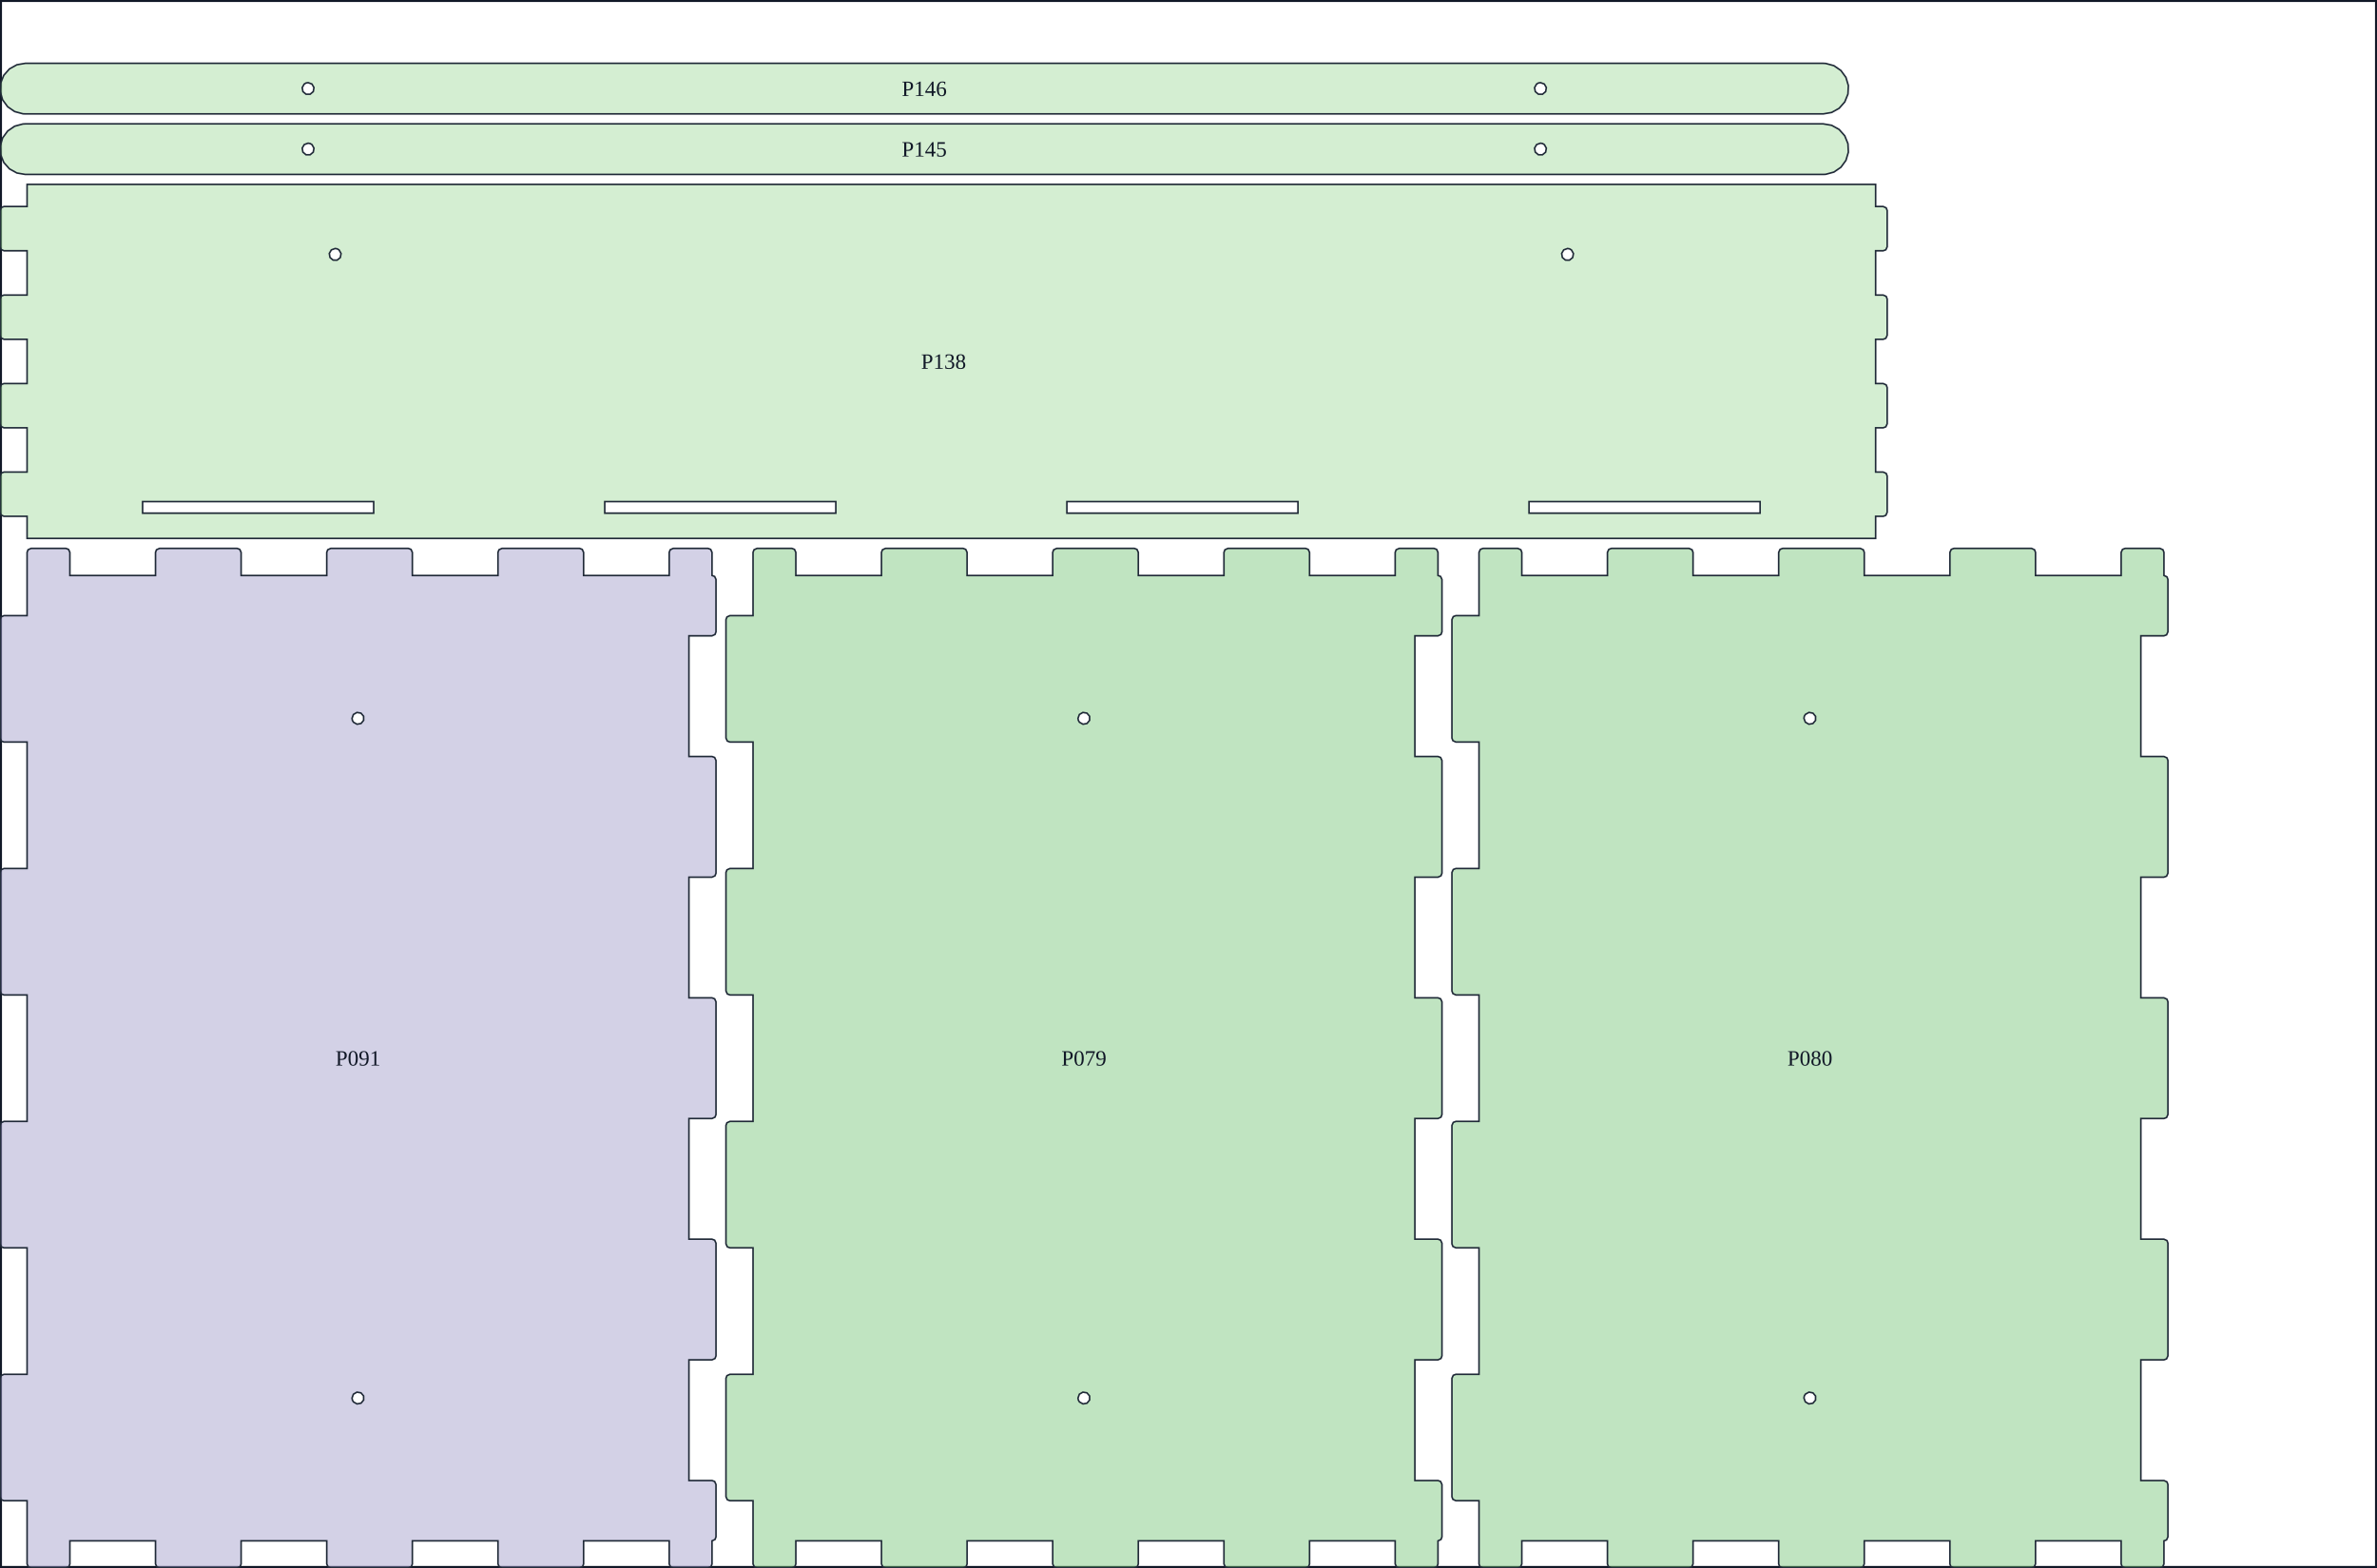
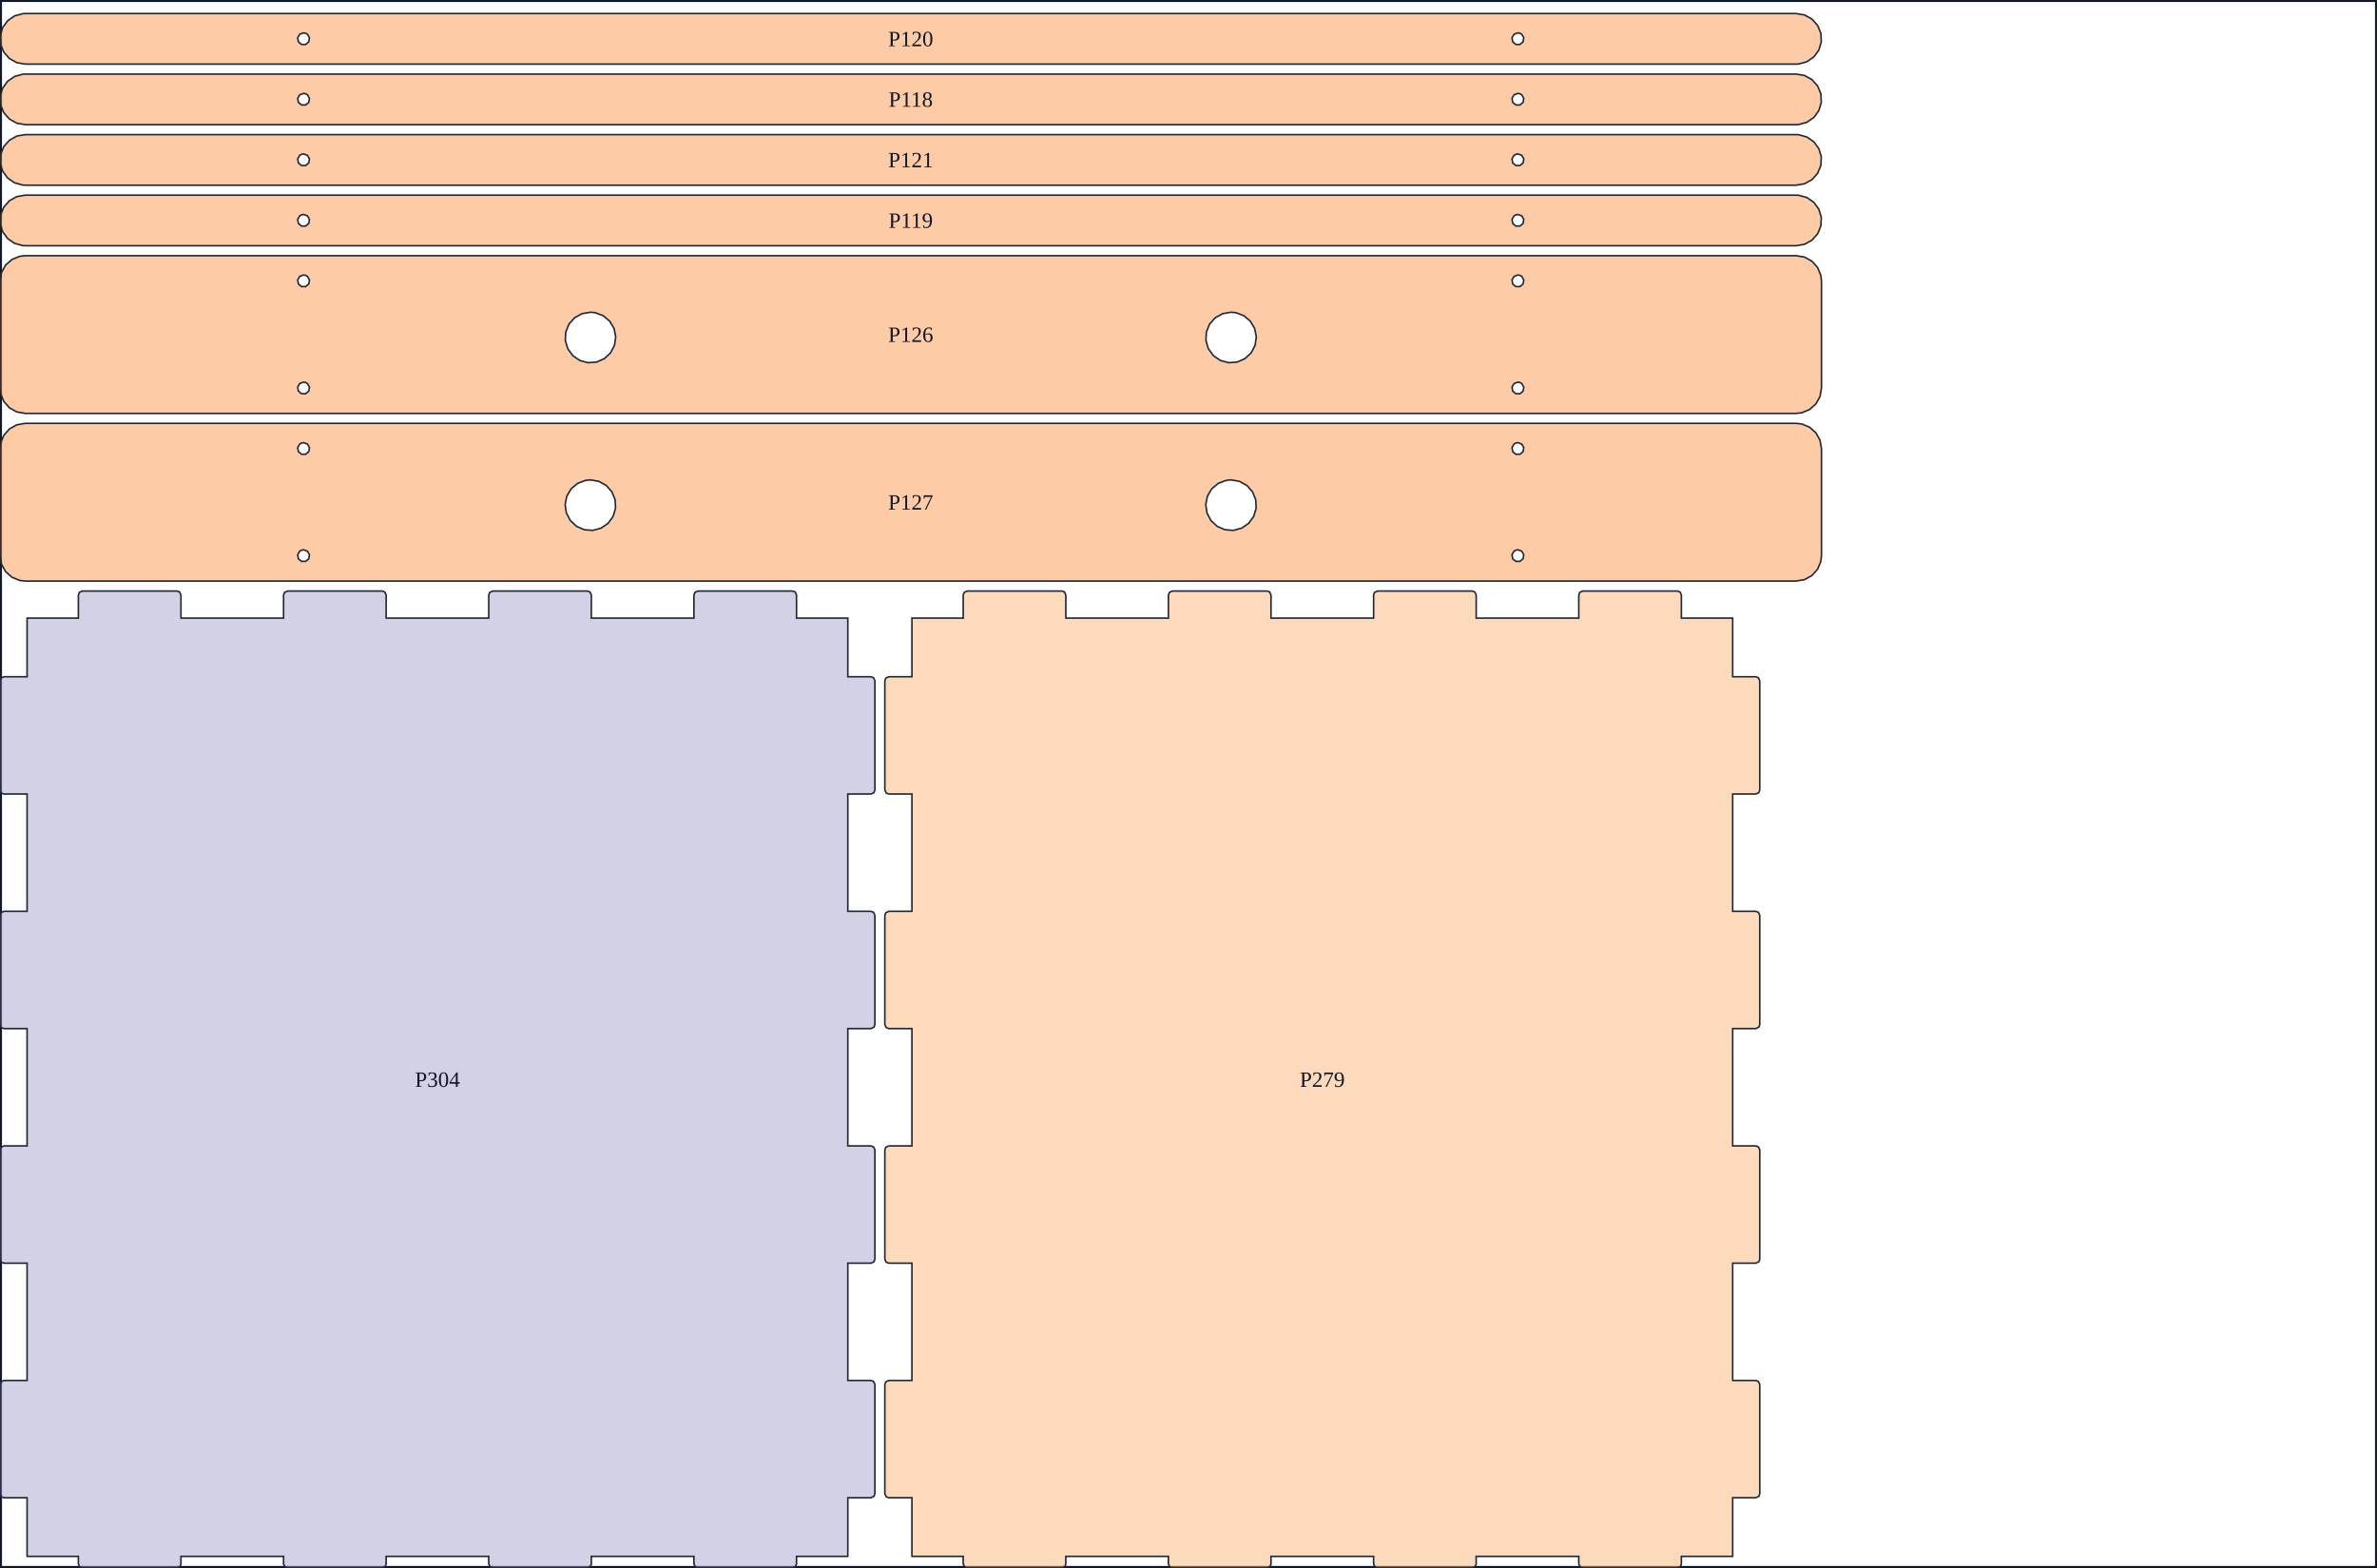
<svg xmlns="http://www.w3.org/2000/svg" width="1193.8mm" height="787.4mm" viewBox="0 0 1193.8 787.4">
  <rect width="1193.8" height="787.4" fill="white" stroke="#111827" stroke-width="2" />
  <g transform="translate(0 787.4) scale(1 -1)">
-     <path d="M 291.100 512.000 L 252.100 512.000 L 250.594 511.316 L 250.100 510.000 L 250.100 498.400 L 207.100 498.400 L 207.100 510.000 L 206.416 511.506 L 205.100 512.000 L 166.100 512.000 L 164.594 511.316 L 164.100 510.000 L 164.100 498.400 L 121.100 498.400 L 121.100 510.000 L 120.416 511.506 L 119.100 512.000 L 80.100 512.000 L 78.594 511.316 L 78.100 510.000 L 78.100 498.400 L 35.100 498.400 L 35.100 510.000 L 34.416 511.506 L 33.100 512.000 L 15.600 512.000 L 14.094 511.316 L 13.600 510.000 L 13.600 478.250 L 2.000 478.250 L 0.494 477.566 L 0.000 476.250 L 0.000 416.750 L 0.684 415.244 L 2.000 414.750 L 13.600 414.750 L 13.600 351.250 L 2.000 351.250 L 0.494 350.566 L 0.000 349.250 L 0.000 289.750 L 0.684 288.244 L 2.000 287.750 L 13.600 287.750 L 13.600 224.250 L 2.000 224.250 L 0.494 223.566 L 0.000 222.250 L 0.000 162.750 L 0.684 161.244 L 2.000 160.750 L 13.600 160.750 L 13.600 97.250 L 2.000 97.250 L 0.494 96.566 L 0.000 95.250 L 0.000 35.750 L 0.684 34.244 L 2.000 33.750 L 13.600 33.750 L 13.600 2.000 L 14.284 0.494 L 15.600 0.000 L 33.100 0.000 L 34.606 0.684 L 35.100 2.000 L 35.100 13.600 L 78.100 13.600 L 78.100 2.000 L 78.784 0.494 L 80.100 0.000 L 119.100 0.000 L 120.606 0.684 L 121.100 2.000 L 121.100 13.600 L 164.100 13.600 L 164.100 2.000 L 164.784 0.494 L 166.100 0.000 L 205.100 0.000 L 206.606 0.684 L 207.100 2.000 L 207.100 13.600 L 250.100 13.600 L 250.100 2.000 L 250.784 0.494 L 252.100 0.000 L 291.100 0.000 L 292.606 0.684 L 293.100 2.000 L 293.100 13.600 L 336.100 13.600 L 336.100 2.000 L 336.784 0.494 L 338.100 0.000 L 355.600 0.000 L 357.106 0.684 L 357.600 2.000 L 357.600 13.600 L 359.106 14.284 L 359.600 15.600 L 359.600 41.900 L 358.916 43.406 L 357.600 43.900 L 346.000 43.900 L 346.000 104.500 L 357.600 104.500 L 359.106 105.184 L 359.600 106.500 L 359.600 163.100 L 358.916 164.606 L 357.600 165.100 L 346.000 165.100 L 346.000 225.700 L 357.600 225.700 L 359.106 226.384 L 359.600 227.700 L 359.600 284.300 L 358.916 285.806 L 357.600 286.300 L 346.000 286.300 L 346.000 346.900 L 357.600 346.900 L 359.106 347.584 L 359.600 348.900 L 359.600 405.500 L 358.916 407.006 L 357.600 407.500 L 346.000 407.500 L 346.000 468.100 L 357.600 468.100 L 359.106 468.784 L 359.600 470.100 L 359.600 496.400 L 358.916 497.906 L 357.600 498.400 L 357.600 510.000 L 356.916 511.506 L 355.600 512.000 L 338.100 512.000 L 336.594 511.316 L 336.100 510.000 L 336.100 498.400 L 293.100 498.400 L 293.100 510.000 L 292.416 511.506 L 291.100 512.000 Z M 176.800 426.667 L 177.498 428.591 L 179.268 429.619 L 181.286 429.273 L 182.612 427.713 L 182.628 425.666 L 181.328 424.085 L 179.317 423.706 L 177.530 424.705 L 176.988 425.620 L 176.800 426.667 Z M 176.800 85.333 L 177.498 87.258 L 179.268 88.286 L 181.286 87.940 L 182.612 86.380 L 182.628 84.333 L 181.328 82.752 L 179.317 82.373 L 177.530 83.372 L 176.988 84.287 L 176.800 85.333 Z" fill="#9e9ac8" fill-opacity="0.45" fill-rule="evenodd" stroke="#1f2937" stroke-width="0.8" />
-     <path d="M 655.700 512.000 L 616.700 512.000 L 615.194 511.316 L 614.700 510.000 L 614.700 498.400 L 571.700 498.400 L 571.700 510.000 L 571.016 511.506 L 569.700 512.000 L 530.700 512.000 L 529.194 511.316 L 528.700 510.000 L 528.700 498.400 L 485.700 498.400 L 485.700 510.000 L 485.016 511.506 L 483.700 512.000 L 444.700 512.000 L 443.194 511.316 L 442.700 510.000 L 442.700 498.400 L 399.700 498.400 L 399.700 510.000 L 399.016 511.506 L 397.700 512.000 L 380.200 512.000 L 378.694 511.316 L 378.200 510.000 L 378.200 478.250 L 366.600 478.250 L 365.094 477.566 L 364.600 476.250 L 364.600 416.750 L 365.284 415.244 L 366.600 414.750 L 378.200 414.750 L 378.200 351.250 L 366.600 351.250 L 365.094 350.566 L 364.600 349.250 L 364.600 289.750 L 365.284 288.244 L 366.600 287.750 L 378.200 287.750 L 378.200 224.250 L 366.600 224.250 L 365.094 223.566 L 364.600 222.250 L 364.600 162.750 L 365.284 161.244 L 366.600 160.750 L 378.200 160.750 L 378.200 97.250 L 366.600 97.250 L 365.094 96.566 L 364.600 95.250 L 364.600 35.750 L 365.284 34.244 L 366.600 33.750 L 378.200 33.750 L 378.200 2.000 L 378.884 0.494 L 380.200 0.000 L 397.700 0.000 L 399.206 0.684 L 399.700 2.000 L 399.700 13.600 L 442.700 13.600 L 442.700 2.000 L 443.384 0.494 L 444.700 0.000 L 483.700 0.000 L 485.206 0.684 L 485.700 2.000 L 485.700 13.600 L 528.700 13.600 L 528.700 2.000 L 529.384 0.494 L 530.700 0.000 L 569.700 0.000 L 571.206 0.684 L 571.700 2.000 L 571.700 13.600 L 614.700 13.600 L 614.700 2.000 L 615.384 0.494 L 616.700 0.000 L 655.700 0.000 L 657.206 0.684 L 657.700 2.000 L 657.700 13.600 L 700.700 13.600 L 700.700 2.000 L 701.384 0.494 L 702.700 0.000 L 720.200 0.000 L 721.706 0.684 L 722.200 2.000 L 722.200 13.600 L 723.706 14.284 L 724.200 15.600 L 724.200 41.900 L 723.516 43.406 L 722.200 43.900 L 710.600 43.900 L 710.600 104.500 L 722.200 104.500 L 723.706 105.184 L 724.200 106.500 L 724.200 163.100 L 723.516 164.606 L 722.200 165.100 L 710.600 165.100 L 710.600 225.700 L 722.200 225.700 L 723.706 226.384 L 724.200 227.700 L 724.200 284.300 L 723.516 285.806 L 722.200 286.300 L 710.600 286.300 L 710.600 346.900 L 722.200 346.900 L 723.706 347.584 L 724.200 348.900 L 724.200 405.500 L 723.516 407.006 L 722.200 407.500 L 710.600 407.500 L 710.600 468.100 L 722.200 468.100 L 723.706 468.784 L 724.200 470.100 L 724.200 496.400 L 723.516 497.906 L 722.200 498.400 L 722.200 510.000 L 721.516 511.506 L 720.200 512.000 L 702.700 512.000 L 701.194 511.316 L 700.700 510.000 L 700.700 498.400 L 657.700 498.400 L 657.700 510.000 L 657.016 511.506 L 655.700 512.000 Z M 541.400 426.667 L 542.098 428.591 L 543.868 429.619 L 545.886 429.273 L 547.212 427.713 L 547.228 425.666 L 545.928 424.085 L 543.917 423.706 L 542.130 424.705 L 541.588 425.620 L 541.400 426.667 Z M 541.400 85.333 L 542.098 87.258 L 543.868 88.286 L 545.886 87.940 L 547.212 86.380 L 547.228 84.333 L 545.928 82.752 L 543.917 82.373 L 542.130 83.372 L 541.588 84.287 L 541.400 85.333 Z" fill="#74c476" fill-opacity="0.45" fill-rule="evenodd" stroke="#1f2937" stroke-width="0.8" />
-     <path d="M 1020.300 0.000 L 981.300 0.000 L 979.794 0.684 L 979.300 2.000 L 979.300 13.600 L 936.300 13.600 L 936.300 2.000 L 935.616 0.494 L 934.300 0.000 L 895.300 0.000 L 893.794 0.684 L 893.300 2.000 L 893.300 13.600 L 850.300 13.600 L 850.300 2.000 L 849.616 0.494 L 848.300 0.000 L 809.300 0.000 L 807.794 0.684 L 807.300 2.000 L 807.300 13.600 L 764.300 13.600 L 764.300 2.000 L 763.616 0.494 L 762.300 0.000 L 744.800 0.000 L 743.294 0.684 L 742.800 2.000 L 742.800 33.750 L 731.200 33.750 L 729.694 34.434 L 729.200 35.750 L 729.200 95.250 L 729.884 96.756 L 731.200 97.250 L 742.800 97.250 L 742.800 160.750 L 731.200 160.750 L 729.694 161.434 L 729.200 162.750 L 729.200 222.250 L 729.884 223.756 L 731.200 224.250 L 742.800 224.250 L 742.800 287.750 L 731.200 287.750 L 729.694 288.434 L 729.200 289.750 L 729.200 349.250 L 729.884 350.756 L 731.200 351.250 L 742.800 351.250 L 742.800 414.750 L 731.200 414.750 L 729.694 415.434 L 729.200 416.750 L 729.200 476.250 L 729.884 477.756 L 731.200 478.250 L 742.800 478.250 L 742.800 510.000 L 743.484 511.506 L 744.800 512.000 L 762.300 512.000 L 763.806 511.316 L 764.300 510.000 L 764.300 498.400 L 807.300 498.400 L 807.300 510.000 L 807.984 511.506 L 809.300 512.000 L 848.300 512.000 L 849.806 511.316 L 850.300 510.000 L 850.300 498.400 L 893.300 498.400 L 893.300 510.000 L 893.984 511.506 L 895.300 512.000 L 934.300 512.000 L 935.806 511.316 L 936.300 510.000 L 936.300 498.400 L 979.300 498.400 L 979.300 510.000 L 979.984 511.506 L 981.300 512.000 L 1020.300 512.000 L 1021.806 511.316 L 1022.300 510.000 L 1022.300 498.400 L 1065.300 498.400 L 1065.300 510.000 L 1065.984 511.506 L 1067.300 512.000 L 1084.800 512.000 L 1086.306 511.316 L 1086.800 510.000 L 1086.800 498.400 L 1088.306 497.716 L 1088.800 496.400 L 1088.800 470.100 L 1088.116 468.594 L 1086.800 468.100 L 1075.200 468.100 L 1075.200 407.500 L 1086.800 407.500 L 1088.306 406.816 L 1088.800 405.500 L 1088.800 348.900 L 1088.116 347.394 L 1086.800 346.900 L 1075.200 346.900 L 1075.200 286.300 L 1086.800 286.300 L 1088.306 285.616 L 1088.800 284.300 L 1088.800 227.700 L 1088.116 226.194 L 1086.800 225.700 L 1075.200 225.700 L 1075.200 165.100 L 1086.800 165.100 L 1088.306 164.416 L 1088.800 163.100 L 1088.800 106.500 L 1088.116 104.994 L 1086.800 104.500 L 1075.200 104.500 L 1075.200 43.900 L 1086.800 43.900 L 1088.306 43.216 L 1088.800 41.900 L 1088.800 15.600 L 1088.116 14.094 L 1086.800 13.600 L 1086.800 2.000 L 1086.116 0.494 L 1084.800 0.000 L 1067.300 0.000 L 1065.794 0.684 L 1065.300 2.000 L 1065.300 13.600 L 1022.300 13.600 L 1022.300 2.000 L 1021.616 0.494 L 1020.300 0.000 Z M 906.000 85.333 L 906.698 83.409 L 908.468 82.381 L 910.486 82.727 L 911.812 84.287 L 911.828 86.334 L 910.528 87.915 L 908.517 88.294 L 906.730 87.295 L 906.188 86.380 L 906.000 85.333 Z M 906.000 426.667 L 906.698 424.742 L 908.468 423.714 L 910.486 424.060 L 911.812 425.620 L 911.828 427.667 L 910.528 429.248 L 908.517 429.627 L 906.730 428.628 L 906.188 427.713 L 906.000 426.667 Z" fill="#74c476" fill-opacity="0.45" fill-rule="evenodd" stroke="#1f2937" stroke-width="0.8" />
-     <path d="M 2.000 550.337 L 13.600 550.337 L 13.600 572.562 L 2.000 572.562 L 0.494 573.247 L 0.000 574.562 L 0.000 592.788 L 0.684 594.294 L 2.000 594.788 L 13.600 594.788 L 13.600 617.013 L 2.000 617.013 L 0.494 617.697 L 0.000 619.013 L 0.000 637.237 L 0.684 638.744 L 2.000 639.237 L 13.600 639.237 L 13.600 661.462 L 2.000 661.462 L 0.494 662.147 L 0.000 663.462 L 0.000 681.688 L 0.684 683.194 L 2.000 683.688 L 13.600 683.688 L 13.600 694.800 L 942.000 694.800 L 942.000 683.688 L 945.800 683.688 L 947.306 683.003 L 947.800 681.688 L 947.800 663.462 L 947.116 661.956 L 945.800 661.462 L 942.000 661.462 L 942.000 639.237 L 945.800 639.237 L 947.306 638.553 L 947.800 637.237 L 947.800 619.013 L 947.116 617.506 L 945.800 617.013 L 942.000 617.013 L 942.000 594.788 L 945.800 594.788 L 947.306 594.103 L 947.800 592.788 L 947.800 574.562 L 947.116 573.056 L 945.800 572.562 L 942.000 572.562 L 942.000 550.337 L 945.800 550.337 L 947.306 549.653 L 947.800 548.337 L 947.800 530.112 L 947.116 528.606 L 945.800 528.112 L 942.000 528.112 L 942.000 517.000 L 13.600 517.000 L 13.600 528.112 L 2.000 528.112 L 0.494 528.797 L 0.000 530.112 L 0.000 548.337 L 0.684 549.844 L 2.000 550.337 Z M 187.675 535.500 L 71.625 535.500 L 71.625 531.150 L 71.625 529.700 L 187.675 529.700 L 187.675 535.500 Z M 419.775 535.500 L 303.725 535.500 L 303.725 531.150 L 303.725 529.700 L 419.775 529.700 L 419.775 535.500 Z M 168.333 662.600 L 166.409 661.902 L 165.381 660.132 L 165.727 658.114 L 167.287 656.788 L 169.334 656.772 L 170.915 658.072 L 171.294 660.083 L 170.295 661.870 L 169.380 662.412 L 168.333 662.600 Z M 651.875 535.500 L 535.825 535.500 L 535.825 529.700 L 651.875 529.700 L 651.875 535.500 Z M 883.975 535.500 L 767.925 535.500 L 767.925 529.700 L 883.975 529.700 L 883.975 535.500 Z M 787.267 662.600 L 785.342 661.902 L 784.314 660.132 L 784.660 658.114 L 786.220 656.788 L 788.267 656.772 L 789.848 658.072 L 790.227 660.083 L 789.228 661.870 L 788.313 662.412 L 787.267 662.600 Z" fill="#a1d99b" fill-opacity="0.45" fill-rule="evenodd" stroke="#1f2937" stroke-width="0.8" />
-     <path d="M 915.700 725.200 L 919.916 724.480 L 923.655 722.400 L 926.490 719.198 L 928.102 715.236 L 928.307 710.963 L 927.081 706.865 L 924.565 703.406 L 921.043 700.978 L 916.914 699.858 L 915.700 699.800 L 12.700 699.800 L 8.484 700.520 L 4.745 702.600 L 1.910 705.802 L 0.298 709.764 L 0.093 714.037 L 1.319 718.135 L 3.835 721.594 L 7.357 724.022 L 11.486 725.142 L 12.700 725.200 L 915.700 725.200 Z M 154.733 715.500 L 152.809 714.802 L 151.781 713.032 L 152.127 711.014 L 153.687 709.688 L 155.734 709.672 L 157.315 710.972 L 157.694 712.983 L 156.695 714.770 L 155.780 715.312 L 154.733 715.500 Z M 773.667 715.500 L 771.742 714.802 L 770.714 713.032 L 771.060 711.014 L 772.620 709.688 L 774.667 709.672 L 776.248 710.972 L 776.627 712.983 L 775.628 714.770 L 774.713 715.312 L 773.667 715.500 Z" fill="#a1d99b" fill-opacity="0.45" fill-rule="evenodd" stroke="#1f2937" stroke-width="0.8" />
-     <path d="M 12.700 755.600 L 8.484 754.880 L 4.745 752.800 L 1.910 749.598 L 0.298 745.636 L 0.093 741.363 L 1.319 737.265 L 3.835 733.806 L 7.357 731.378 L 11.486 730.258 L 12.700 730.200 L 915.700 730.200 L 919.916 730.920 L 923.655 733.000 L 926.490 736.202 L 928.102 740.164 L 928.307 744.437 L 927.081 748.535 L 924.565 751.994 L 921.043 754.422 L 916.914 755.542 L 915.700 755.600 L 12.700 755.600 Z M 773.667 745.900 L 775.591 745.202 L 776.619 743.432 L 776.273 741.414 L 774.713 740.088 L 772.666 740.072 L 771.085 741.372 L 770.706 743.383 L 771.705 745.170 L 772.620 745.712 L 773.667 745.900 Z M 154.733 745.900 L 156.658 745.202 L 157.686 743.432 L 157.340 741.414 L 155.780 740.088 L 153.733 740.072 L 152.152 741.372 L 151.773 743.383 L 152.772 745.170 L 153.687 745.712 L 154.733 745.900 Z" fill="#a1d99b" fill-opacity="0.45" fill-rule="evenodd" stroke="#1f2937" stroke-width="0.8" />
+     <path d="M 348.512 477.000 L 296.987 477.000 L 296.987 488.600 L 296.303 490.106 L 294.987 490.600 L 247.462 490.600 L 245.956 489.916 L 245.462 488.600 L 245.462 477.000 L 193.937 477.000 L 193.937 488.600 L 193.253 490.106 L 191.937 490.600 L 144.412 490.600 L 142.906 489.916 L 142.412 488.600 L 142.412 477.000 L 90.887 477.000 L 90.887 488.600 L 90.203 490.106 L 88.887 490.600 L 41.362 490.600 L 39.856 489.916 L 39.362 488.600 L 39.362 477.000 L 13.600 477.000 L 13.600 447.550 L 2.000 447.550 L 0.494 446.866 L 0.000 445.550 L 0.000 390.650 L 0.684 389.144 L 2.000 388.650 L 13.600 388.650 L 13.600 329.750 L 2.000 329.750 L 0.494 329.066 L 0.000 327.750 L 0.000 272.850 L 0.684 271.344 L 2.000 270.850 L 13.600 270.850 L 13.600 211.950 L 2.000 211.950 L 0.494 211.266 L 0.000 209.950 L 0.000 155.050 L 0.684 153.544 L 2.000 153.050 L 13.600 153.050 L 13.600 94.150 L 2.000 94.150 L 0.494 93.466 L 0.000 92.150 L 0.000 37.250 L 0.684 35.744 L 2.000 35.250 L 13.600 35.250 L 13.600 5.800 L 39.362 5.800 L 39.362 2.000 L 40.047 0.494 L 41.362 0.000 L 88.887 0.000 L 90.394 0.684 L 90.887 2.000 L 90.887 5.800 L 142.412 5.800 L 142.412 2.000 L 143.097 0.494 L 144.412 0.000 L 191.937 0.000 L 193.444 0.684 L 193.937 2.000 L 193.937 5.800 L 245.462 5.800 L 245.462 2.000 L 246.147 0.494 L 247.462 0.000 L 294.987 0.000 L 296.494 0.684 L 296.987 2.000 L 296.987 5.800 L 348.512 5.800 L 348.512 2.000 L 349.197 0.494 L 350.512 0.000 L 398.037 0.000 L 399.544 0.684 L 400.037 2.000 L 400.037 5.800 L 425.800 5.800 L 425.800 35.250 L 437.400 35.250 L 438.906 35.934 L 439.400 37.250 L 439.400 92.150 L 438.716 93.656 L 437.400 94.150 L 425.800 94.150 L 425.800 153.050 L 437.400 153.050 L 438.906 153.734 L 439.400 155.050 L 439.400 209.950 L 438.716 211.456 L 437.400 211.950 L 425.800 211.950 L 425.800 270.850 L 437.400 270.850 L 438.906 271.534 L 439.400 272.850 L 439.400 327.750 L 438.716 329.256 L 437.400 329.750 L 425.800 329.750 L 425.800 388.650 L 437.400 388.650 L 438.906 389.334 L 439.400 390.650 L 439.400 445.550 L 438.716 447.056 L 437.400 447.550 L 425.800 447.550 L 425.800 477.000 L 400.037 477.000 L 400.037 488.600 L 399.353 490.106 L 398.037 490.600 L 350.512 490.600 L 349.006 489.916 L 348.512 488.600 L 348.512 477.000 Z" fill="#9e9ac8" fill-opacity="0.45" fill-rule="evenodd" stroke="#1f2937" stroke-width="0.8" />
+     <path d="M 792.912 477.000 L 741.387 477.000 L 741.387 488.600 L 740.703 490.106 L 739.387 490.600 L 691.862 490.600 L 690.356 489.916 L 689.862 488.600 L 689.862 477.000 L 638.337 477.000 L 638.337 488.600 L 637.653 490.106 L 636.337 490.600 L 588.812 490.600 L 587.306 489.916 L 586.812 488.600 L 586.812 477.000 L 535.287 477.000 L 535.287 488.600 L 534.603 490.106 L 533.287 490.600 L 485.762 490.600 L 484.256 489.916 L 483.762 488.600 L 483.762 477.000 L 458.000 477.000 L 458.000 447.550 L 446.400 447.550 L 444.894 446.866 L 444.400 445.550 L 444.400 390.650 L 445.084 389.144 L 446.400 388.650 L 458.000 388.650 L 458.000 329.750 L 446.400 329.750 L 444.894 329.066 L 444.400 327.750 L 444.400 272.850 L 445.084 271.344 L 446.400 270.850 L 458.000 270.850 L 458.000 211.950 L 446.400 211.950 L 444.894 211.266 L 444.400 209.950 L 444.400 155.050 L 445.084 153.544 L 446.400 153.050 L 458.000 153.050 L 458.000 94.150 L 446.400 94.150 L 444.894 93.466 L 444.400 92.150 L 444.400 37.250 L 445.084 35.744 L 446.400 35.250 L 458.000 35.250 L 458.000 5.800 L 483.762 5.800 L 483.762 2.000 L 484.447 0.494 L 485.762 0.000 L 533.287 0.000 L 534.794 0.684 L 535.287 2.000 L 535.287 5.800 L 586.812 5.800 L 586.812 2.000 L 587.497 0.494 L 588.812 0.000 L 636.337 0.000 L 637.844 0.684 L 638.337 2.000 L 638.337 5.800 L 689.862 5.800 L 689.862 2.000 L 690.547 0.494 L 691.862 0.000 L 739.387 0.000 L 740.894 0.684 L 741.387 2.000 L 741.387 5.800 L 792.912 5.800 L 792.912 2.000 L 793.597 0.494 L 794.912 0.000 L 842.438 0.000 L 843.944 0.684 L 844.438 2.000 L 844.438 5.800 L 870.200 5.800 L 870.200 35.250 L 881.800 35.250 L 883.306 35.934 L 883.800 37.250 L 883.800 92.150 L 883.116 93.656 L 881.800 94.150 L 870.200 94.150 L 870.200 153.050 L 881.800 153.050 L 883.306 153.734 L 883.800 155.050 L 883.800 209.950 L 883.116 211.456 L 881.800 211.950 L 870.200 211.950 L 870.200 270.850 L 881.800 270.850 L 883.306 271.534 L 883.800 272.850 L 883.800 327.750 L 883.116 329.256 L 881.800 329.750 L 870.200 329.750 L 870.200 388.650 L 881.800 388.650 L 883.306 389.334 L 883.800 390.650 L 883.800 445.550 L 883.116 447.056 L 881.800 447.550 L 870.200 447.550 L 870.200 477.000 L 844.438 477.000 L 844.438 488.600 L 843.753 490.106 L 842.438 490.600 L 794.912 490.600 L 793.406 489.916 L 792.912 488.600 L 792.912 477.000 Z" fill="#fdae6b" fill-opacity="0.45" fill-rule="evenodd" stroke="#1f2937" stroke-width="0.8" />
+     <path d="M 12.700 495.600 L 902.100 495.600 L 906.316 496.320 L 910.055 498.400 L 912.890 501.602 L 914.502 505.564 L 914.800 508.300 L 914.800 562.100 L 914.080 566.316 L 912.000 570.055 L 908.798 572.890 L 904.836 574.502 L 902.100 574.800 L 12.700 574.800 L 8.484 574.080 L 4.745 572.000 L 1.910 568.798 L 0.298 564.836 L 0.000 562.100 L 0.000 508.300 L 0.720 504.084 L 2.800 500.345 L 6.002 497.510 L 9.964 495.898 L 12.700 495.600 Z M 762.333 511.300 L 764.258 510.602 L 765.286 508.832 L 764.940 506.814 L 763.380 505.488 L 761.333 505.472 L 759.752 506.772 L 759.373 508.783 L 760.372 510.570 L 761.287 511.112 L 762.333 511.300 Z M 618.267 546.400 L 622.483 545.680 L 626.221 543.600 L 629.057 540.398 L 630.669 536.436 L 630.873 532.163 L 629.648 528.065 L 627.131 524.606 L 623.609 522.178 L 619.481 521.058 L 615.215 521.372 L 611.295 523.084 L 608.166 526.001 L 606.183 529.791 L 605.571 534.024 L 606.399 538.221 L 608.573 541.905 L 611.847 544.658 L 615.849 546.168 L 618.267 546.400 Z M 762.333 565.100 L 764.258 564.402 L 765.286 562.632 L 764.940 560.614 L 763.380 559.288 L 761.333 559.272 L 759.752 560.572 L 759.373 562.583 L 760.372 564.370 L 761.287 564.912 L 762.333 565.100 Z M 296.533 546.400 L 300.750 545.680 L 304.488 543.600 L 307.324 540.398 L 308.935 536.436 L 309.140 532.163 L 307.915 528.065 L 305.398 524.606 L 301.876 522.178 L 297.748 521.058 L 293.482 521.372 L 289.562 523.084 L 286.433 526.001 L 284.450 529.791 L 283.837 534.024 L 284.665 538.221 L 286.840 541.905 L 290.113 544.658 L 294.116 546.168 L 296.533 546.400 Z M 152.467 511.300 L 154.391 510.602 L 155.419 508.832 L 155.073 506.814 L 153.513 505.488 L 151.466 505.472 L 149.885 506.772 L 149.506 508.783 L 150.505 510.570 L 151.420 511.112 L 152.467 511.300 Z M 152.467 565.100 L 154.391 564.402 L 155.419 562.632 L 155.073 560.614 L 153.513 559.288 L 151.466 559.272 L 149.885 560.572 L 149.506 562.583 L 150.505 564.370 L 151.420 564.912 L 152.467 565.100 Z" fill="#fd8d3c" fill-opacity="0.45" fill-rule="evenodd" stroke="#1f2937" stroke-width="0.8" />
+     <path d="M 902.100 579.800 L 12.700 579.800 L 8.484 580.520 L 4.745 582.600 L 1.910 585.802 L 0.298 589.764 L 0.000 592.500 L 0.000 646.300 L 0.720 650.516 L 2.800 654.255 L 6.002 657.090 L 9.964 658.702 L 12.700 659.000 L 902.100 659.000 L 906.316 658.280 L 910.055 656.200 L 912.890 652.998 L 914.502 649.036 L 914.800 646.300 L 914.800 592.500 L 914.080 588.284 L 912.000 584.545 L 908.798 581.710 L 904.836 580.098 L 902.100 579.800 Z M 152.467 595.500 L 150.542 594.802 L 149.514 593.032 L 149.860 591.014 L 151.420 589.688 L 153.467 589.672 L 155.048 590.972 L 155.427 592.983 L 154.428 594.770 L 153.513 595.312 L 152.467 595.500 Z M 296.533 630.600 L 292.317 629.880 L 288.579 627.800 L 285.743 624.598 L 284.131 620.636 L 283.927 616.363 L 285.152 612.265 L 287.669 608.806 L 291.191 606.378 L 295.319 605.258 L 299.585 605.572 L 303.505 607.284 L 306.634 610.201 L 308.617 613.991 L 309.229 618.224 L 308.401 622.421 L 306.227 626.105 L 302.953 628.858 L 298.951 630.368 L 296.533 630.600 Z M 152.467 649.300 L 150.542 648.602 L 149.514 646.832 L 149.860 644.814 L 151.420 643.488 L 153.467 643.472 L 155.048 644.772 L 155.427 646.783 L 154.428 648.570 L 153.513 649.112 L 152.467 649.300 Z M 618.267 630.600 L 614.050 629.880 L 610.312 627.800 L 607.476 624.598 L 605.865 620.636 L 605.660 616.363 L 606.885 612.265 L 609.402 608.806 L 612.924 606.378 L 617.052 605.258 L 621.318 605.572 L 625.238 607.284 L 628.367 610.201 L 630.350 613.991 L 630.963 618.224 L 630.135 622.421 L 627.960 626.105 L 624.687 628.858 L 620.684 630.368 L 618.267 630.600 Z M 762.333 595.500 L 760.409 594.802 L 759.381 593.032 L 759.727 591.014 L 761.287 589.688 L 763.334 589.672 L 764.915 590.972 L 765.294 592.983 L 764.295 594.770 L 763.380 595.312 L 762.333 595.500 Z M 762.333 649.300 L 760.409 648.602 L 759.381 646.832 L 759.727 644.814 L 761.287 643.488 L 763.334 643.472 L 764.915 644.772 L 765.294 646.783 L 764.295 648.570 L 763.380 649.112 L 762.333 649.300 Z" fill="#fd8d3c" fill-opacity="0.45" fill-rule="evenodd" stroke="#1f2937" stroke-width="0.8" />
+     <path d="M 12.700 689.400 L 8.484 688.680 L 4.745 686.600 L 1.910 683.398 L 0.298 679.436 L 0.093 675.163 L 1.319 671.065 L 3.835 667.606 L 7.357 665.178 L 11.486 664.058 L 12.700 664.000 L 902.100 664.000 L 906.316 664.720 L 910.055 666.800 L 912.890 670.002 L 914.502 673.964 L 914.707 678.237 L 913.481 682.335 L 910.965 685.794 L 907.443 688.222 L 903.314 689.342 L 902.100 689.400 L 12.700 689.400 Z M 762.333 679.700 L 764.258 679.002 L 765.286 677.232 L 764.940 675.214 L 763.380 673.888 L 761.333 673.872 L 759.752 675.172 L 759.373 677.183 L 760.372 678.970 L 761.287 679.512 L 762.333 679.700 Z M 152.467 679.700 L 154.391 679.002 L 155.419 677.232 L 155.073 675.214 L 153.513 673.888 L 151.466 673.872 L 149.885 675.172 L 149.506 677.183 L 150.505 678.970 L 151.420 679.512 L 152.467 679.700 Z" fill="#fd8d3c" fill-opacity="0.45" fill-rule="evenodd" stroke="#1f2937" stroke-width="0.8" />
+     <path d="M 12.700 719.800 L 8.484 719.080 L 4.745 717.000 L 1.910 713.798 L 0.298 709.836 L 0.093 705.563 L 1.319 701.465 L 3.835 698.006 L 7.357 695.578 L 11.486 694.458 L 12.700 694.400 L 902.100 694.400 L 906.316 695.120 L 910.055 697.200 L 912.890 700.402 L 914.502 704.364 L 914.707 708.637 L 913.481 712.735 L 910.965 716.194 L 907.443 718.622 L 903.314 719.742 L 902.100 719.800 L 12.700 719.800 Z M 762.333 710.100 L 764.258 709.402 L 765.286 707.632 L 764.940 705.614 L 763.380 704.288 L 761.333 704.272 L 759.752 705.572 L 759.373 707.583 L 760.372 709.370 L 761.287 709.912 L 762.333 710.100 Z M 152.467 710.100 L 154.391 709.402 L 155.419 707.632 L 155.073 705.614 L 153.513 704.288 L 151.466 704.272 L 149.885 705.572 L 149.506 707.583 L 150.505 709.370 L 151.420 709.912 L 152.467 710.100 Z" fill="#fd8d3c" fill-opacity="0.45" fill-rule="evenodd" stroke="#1f2937" stroke-width="0.8" />
+     <path d="M 902.100 750.200 L 906.316 749.480 L 910.055 747.400 L 912.890 744.198 L 914.502 740.236 L 914.707 735.963 L 913.481 731.865 L 910.965 728.406 L 907.443 725.978 L 903.314 724.858 L 902.100 724.800 L 12.700 724.800 L 8.484 725.520 L 4.745 727.600 L 1.910 730.802 L 0.298 734.764 L 0.093 739.037 L 1.319 743.135 L 3.835 746.594 L 7.357 749.022 L 11.486 750.142 L 12.700 750.200 L 902.100 750.200 Z M 152.467 740.500 L 150.542 739.802 L 149.514 738.032 L 149.860 736.014 L 151.420 734.688 L 153.467 734.672 L 155.048 735.972 L 155.427 737.983 L 154.428 739.770 L 153.513 740.312 L 152.467 740.500 Z M 762.333 740.500 L 760.409 739.802 L 759.381 738.032 L 759.727 736.014 L 761.287 734.688 L 763.334 734.672 L 764.915 735.972 L 765.294 737.983 L 764.295 739.770 L 763.380 740.312 L 762.333 740.500 Z" fill="#fd8d3c" fill-opacity="0.45" fill-rule="evenodd" stroke="#1f2937" stroke-width="0.8" />
+     <path d="M 902.100 780.600 L 906.316 779.880 L 910.055 777.800 L 912.890 774.598 L 914.502 770.636 L 914.707 766.363 L 913.481 762.265 L 910.965 758.806 L 907.443 756.378 L 903.314 755.258 L 902.100 755.200 L 12.700 755.200 L 8.484 755.920 L 4.745 758.000 L 1.910 761.202 L 0.298 765.164 L 0.093 769.437 L 1.319 773.535 L 3.835 776.994 L 7.357 779.422 L 11.486 780.542 L 12.700 780.600 L 902.100 780.600 Z M 152.467 770.900 L 150.542 770.202 L 149.514 768.432 L 149.860 766.414 L 151.420 765.088 L 153.467 765.072 L 155.048 766.372 L 155.427 768.383 L 154.428 770.170 L 153.513 770.712 L 152.467 770.900 Z M 762.333 770.900 L 760.409 770.202 L 759.381 768.432 L 759.727 766.414 L 761.287 765.088 L 763.334 765.072 L 764.915 766.372 L 765.294 768.383 L 764.295 770.170 L 763.380 770.712 L 762.333 770.900 Z" fill="#fd8d3c" fill-opacity="0.45" fill-rule="evenodd" stroke="#1f2937" stroke-width="0.8" />
  </g>
-   <text x="179.800" y="531.400" text-anchor="middle" dominant-baseline="central" font-size="11" fill="#111827">P091</text>
-   <text x="544.400" y="531.400" text-anchor="middle" dominant-baseline="central" font-size="11" fill="#111827">P079</text>
-   <text x="909.000" y="531.400" text-anchor="middle" dominant-baseline="central" font-size="11" fill="#111827">P080</text>
-   <text x="473.900" y="181.500" text-anchor="middle" dominant-baseline="central" font-size="11" fill="#111827">P138</text>
-   <text x="464.200" y="74.900" text-anchor="middle" dominant-baseline="central" font-size="11" fill="#111827">P145</text>
-   <text x="464.200" y="44.500" text-anchor="middle" dominant-baseline="central" font-size="11" fill="#111827">P146</text>
+   <text x="219.700" y="542.100" text-anchor="middle" dominant-baseline="central" font-size="11" fill="#111827">P304</text>
+   <text x="664.100" y="542.100" text-anchor="middle" dominant-baseline="central" font-size="11" fill="#111827">P279</text>
+   <text x="457.400" y="252.200" text-anchor="middle" dominant-baseline="central" font-size="11" fill="#111827">P127</text>
+   <text x="457.400" y="168.000" text-anchor="middle" dominant-baseline="central" font-size="11" fill="#111827">P126</text>
+   <text x="457.400" y="110.700" text-anchor="middle" dominant-baseline="central" font-size="11" fill="#111827">P119</text>
+   <text x="457.400" y="80.300" text-anchor="middle" dominant-baseline="central" font-size="11" fill="#111827">P121</text>
+   <text x="457.400" y="49.900" text-anchor="middle" dominant-baseline="central" font-size="11" fill="#111827">P118</text>
+   <text x="457.400" y="19.500" text-anchor="middle" dominant-baseline="central" font-size="11" fill="#111827">P120</text>
</svg>
